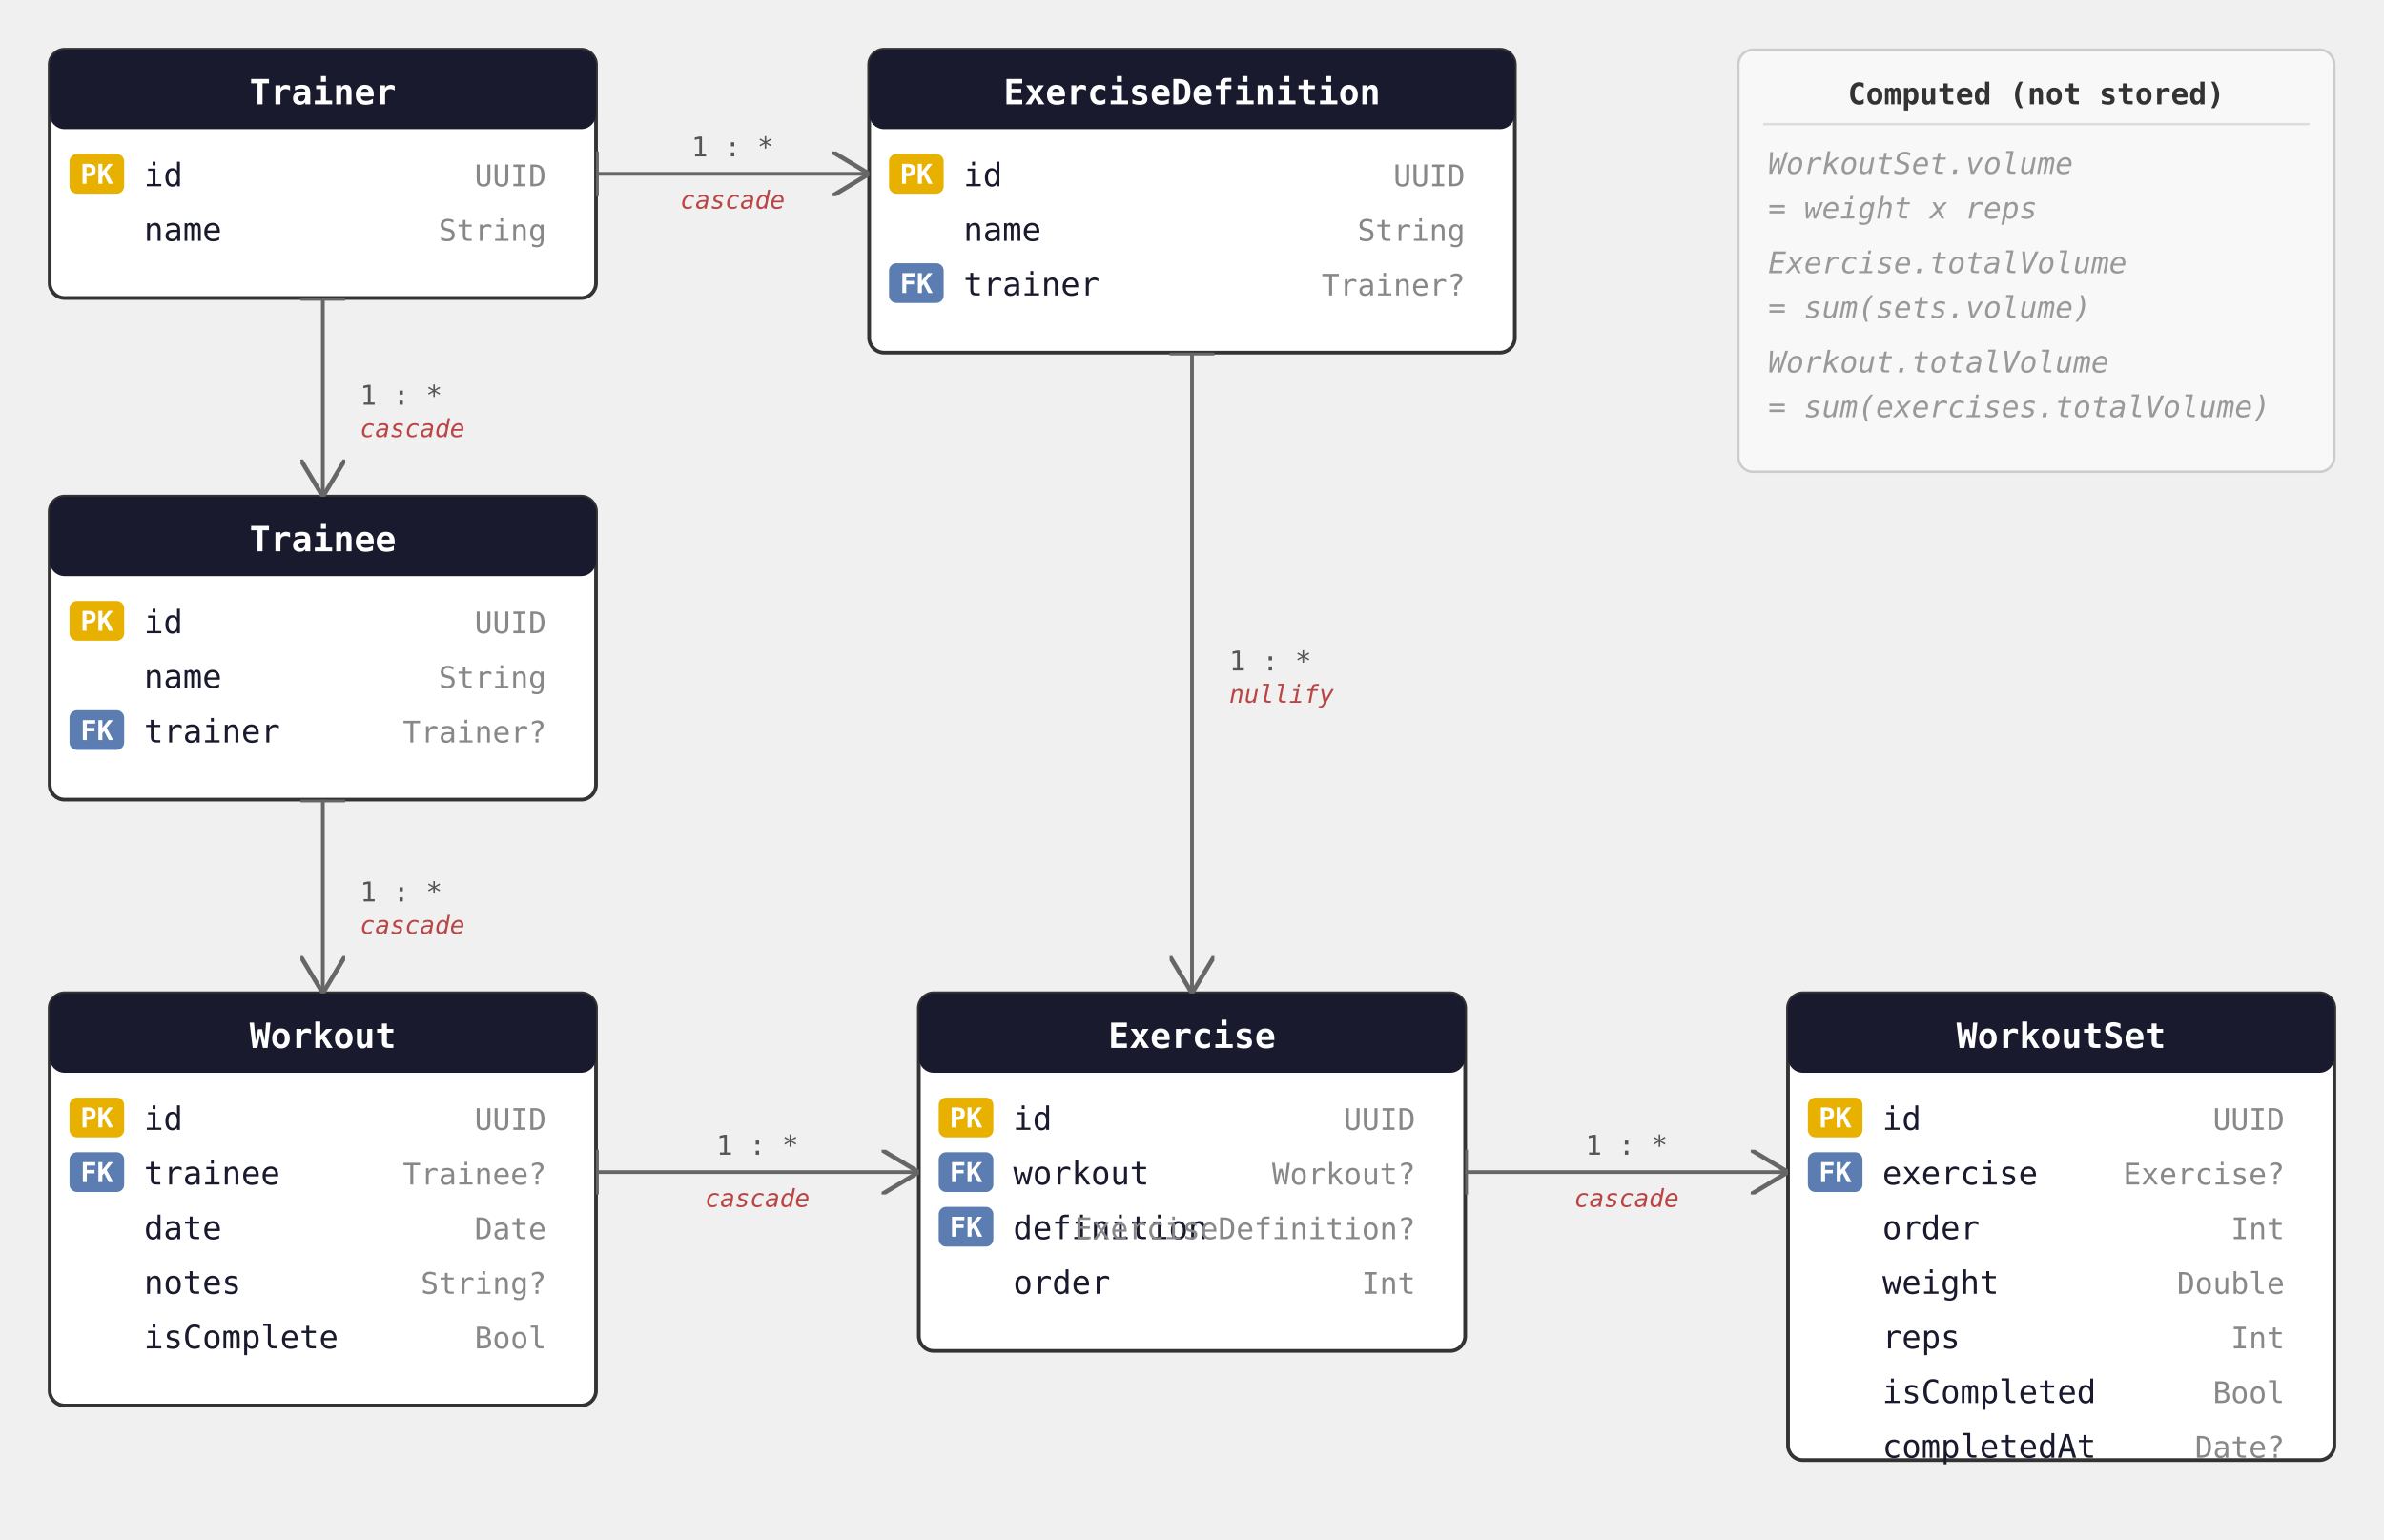
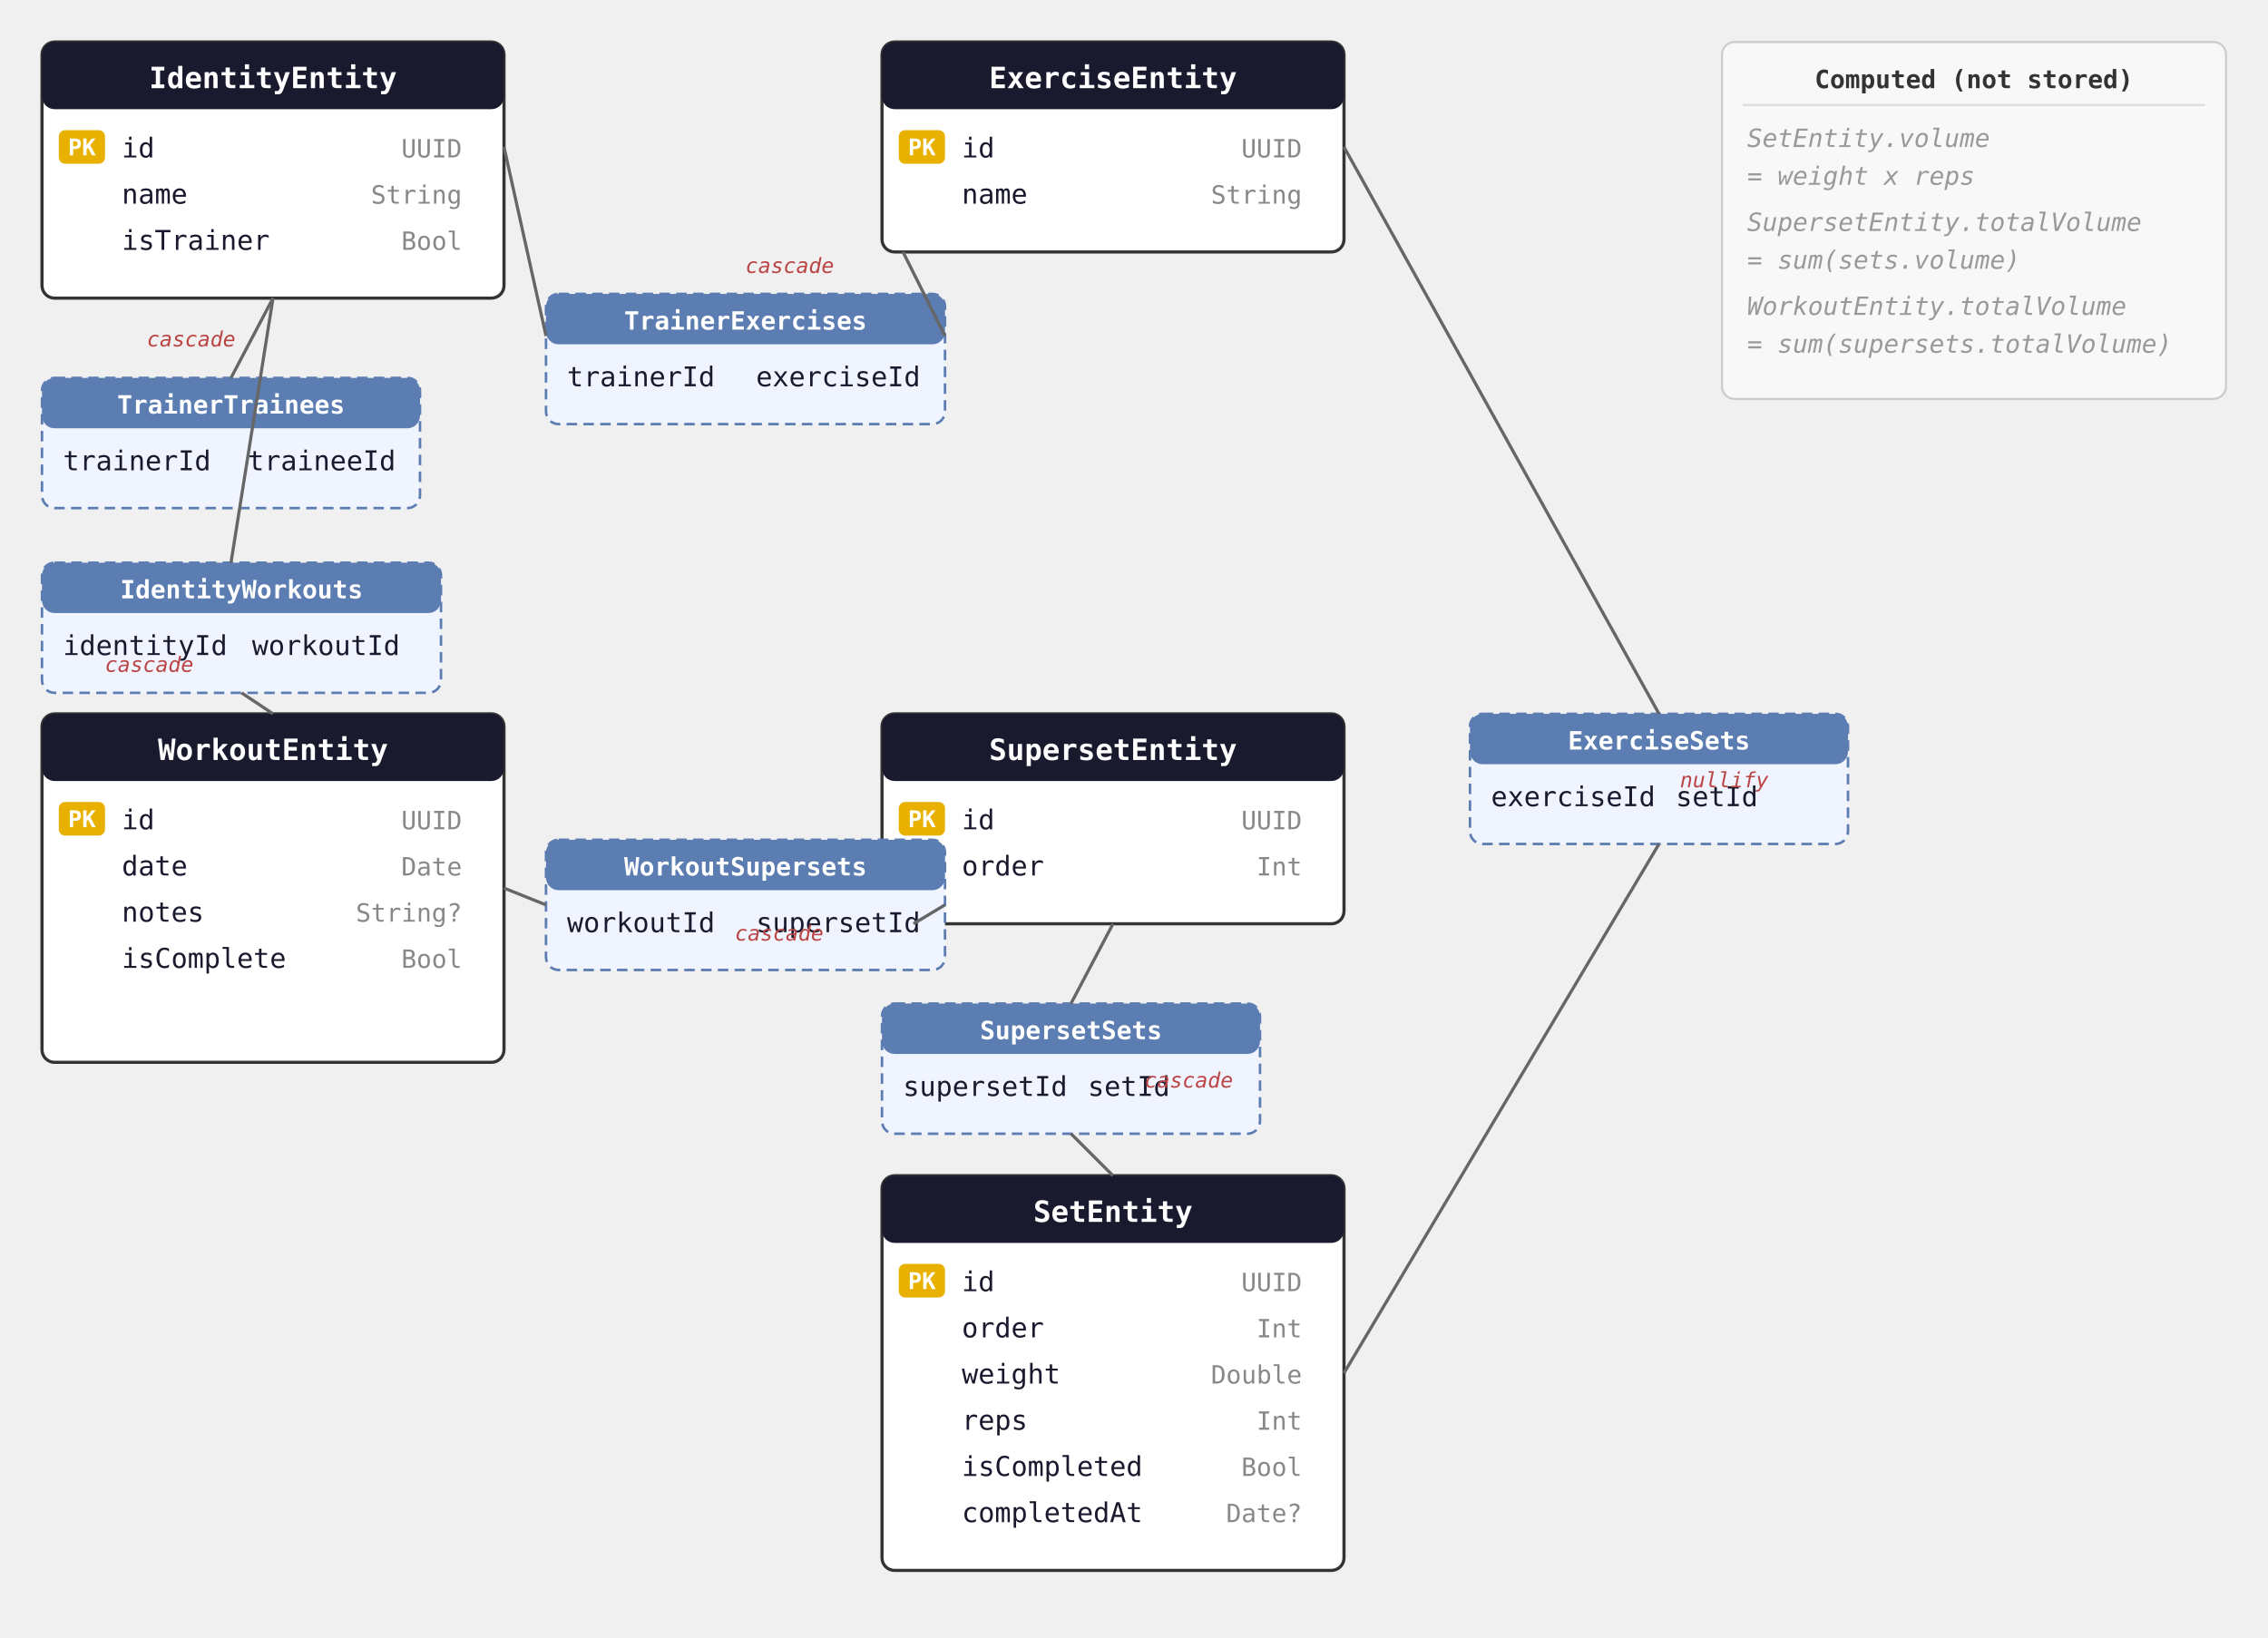
- <svg xmlns="http://www.w3.org/2000/svg" viewBox="0 0 960 620" font-family="'SF Mono','Menlo','Consolas',monospace" font-size="13">
+ <svg xmlns="http://www.w3.org/2000/svg" viewBox="0 0 1080 780" font-family="'SF Mono','Menlo','Consolas',monospace" font-size="13">
  <defs>
    <marker id="arrow" markerWidth="8" markerHeight="6" refX="8" refY="3" orient="auto">
      <path d="M0,0 L8,3 L0,6" fill="none" stroke="#666" stroke-width="1.2" />
    </marker>
    <marker id="one" markerWidth="1" markerHeight="12" refX="0" refY="6" orient="auto">
      <line x1="0" y1="0" x2="0" y2="12" stroke="#666" stroke-width="1.5" />
    </marker>
    <marker id="many" markerWidth="10" markerHeight="12" refX="10" refY="6" orient="auto">
      <path d="M10,6 L0,0 M10,6 L0,12" fill="none" stroke="#666" stroke-width="1.2" />
    </marker>
  </defs>
  <style>
    .entity-box { fill: #fff; stroke: #333; stroke-width: 1.5; rx: 6; }
    .entity-header { fill: #1a1a2e; rx: 6; }
    .entity-header-text { fill: #fff; font-weight: bold; font-size: 14px; }
+     .join-box { fill: #f0f4ff; stroke: #5b7db1; stroke-width: 1.2; rx: 6; stroke-dasharray: 5,3; }
+     .join-header { fill: #5b7db1; rx: 6; }
+     .join-header-text { fill: #fff; font-weight: bold; font-size: 12px; }
    .pk { fill: #e8b100; }
    .pk-text { font-weight: bold; font-size: 11px; fill: #fff; }
-     .fk { fill: #5b7db1; }
-     .fk-text { font-weight: bold; font-size: 11px; fill: #fff; }
    .col-name { fill: #1a1a2e; }
    .col-type { fill: #888; font-size: 12px; }
    .rel-line { stroke: #666; stroke-width: 1.5; fill: none; }
    .rel-label { font-size: 11px; fill: #555; }
    .delete-rule { font-size: 10px; fill: #b44; font-style: italic; }
    .computed { fill: #999; font-style: italic; font-size: 12px; }
  </style>
  <g transform="translate(20,20)">
-     <rect class="entity-box" width="220" height="100" />
-     <rect class="entity-header" width="220" height="32" />
-     <text class="entity-header-text" x="110" y="22" text-anchor="middle">Trainer</text>
+     <rect class="entity-box" width="220" height="122" />
+     <rect class="entity-header" width="220" height="32" />
+     <text class="entity-header-text" x="110" y="22" text-anchor="middle">IdentityEntity</text>
    <g transform="translate(0,44)">
      <rect class="pk" x="8" y="-2" width="22" height="16" rx="3" />
      <text class="pk-text" x="19" y="10" text-anchor="middle">PK</text>
      <text class="col-name" x="38" y="11">id</text>
      <text class="col-type" x="200" y="11" text-anchor="end">UUID</text>
    </g>
    <g transform="translate(0,66)">
      <text class="col-name" x="38" y="11">name</text>
      <text class="col-type" x="200" y="11" text-anchor="end">String</text>
    </g>
-   </g>
-   <g transform="translate(350,20)">
-     <rect class="entity-box" width="260" height="122" />
-     <rect class="entity-header" width="260" height="32" />
-     <text class="entity-header-text" x="130" y="22" text-anchor="middle">ExerciseDefinition</text>
-     <g transform="translate(0,44)">
-       <rect class="pk" x="8" y="-2" width="22" height="16" rx="3" />
-       <text class="pk-text" x="19" y="10" text-anchor="middle">PK</text>
-       <text class="col-name" x="38" y="11">id</text>
-       <text class="col-type" x="240" y="11" text-anchor="end">UUID</text>
-     </g>
-     <g transform="translate(0,66)">
-       <text class="col-name" x="38" y="11">name</text>
-       <text class="col-type" x="240" y="11" text-anchor="end">String</text>
-     </g>
    <g transform="translate(0,88)">
-       <rect class="fk" x="8" y="-2" width="22" height="16" rx="3" />
-       <text class="fk-text" x="19" y="10" text-anchor="middle">FK</text>
-       <text class="col-name" x="38" y="11">trainer</text>
-       <text class="col-type" x="240" y="11" text-anchor="end">Trainer?</text>
-     </g>
-   </g>
-   <g transform="translate(20,200)">
-     <rect class="entity-box" width="220" height="122" />
-     <rect class="entity-header" width="220" height="32" />
-     <text class="entity-header-text" x="110" y="22" text-anchor="middle">Trainee</text>
+       <text class="col-name" x="38" y="11">isTrainer</text>
+       <text class="col-type" x="200" y="11" text-anchor="end">Bool</text>
+     </g>
+   </g>
+   <g transform="translate(420,20)">
+     <rect class="entity-box" width="220" height="100" />
+     <rect class="entity-header" width="220" height="32" />
+     <text class="entity-header-text" x="110" y="22" text-anchor="middle">ExerciseEntity</text>
    <g transform="translate(0,44)">
      <rect class="pk" x="8" y="-2" width="22" height="16" rx="3" />
      <text class="pk-text" x="19" y="10" text-anchor="middle">PK</text>
      <text class="col-name" x="38" y="11">id</text>
      <text class="col-type" x="200" y="11" text-anchor="end">UUID</text>
    </g>
    <g transform="translate(0,66)">
      <text class="col-name" x="38" y="11">name</text>
      <text class="col-type" x="200" y="11" text-anchor="end">String</text>
    </g>
-     <g transform="translate(0,88)">
-       <rect class="fk" x="8" y="-2" width="22" height="16" rx="3" />
-       <text class="fk-text" x="19" y="10" text-anchor="middle">FK</text>
-       <text class="col-name" x="38" y="11">trainer</text>
-       <text class="col-type" x="200" y="11" text-anchor="end">Trainer?</text>
-     </g>
-   </g>
-   <g transform="translate(20,400)">
+   </g>
+   <g transform="translate(20,340)">
    <rect class="entity-box" width="220" height="166" />
    <rect class="entity-header" width="220" height="32" />
-     <text class="entity-header-text" x="110" y="22" text-anchor="middle">Workout</text>
-     <g transform="translate(0,44)">
-       <rect class="pk" x="8" y="-2" width="22" height="16" rx="3" />
-       <text class="pk-text" x="19" y="10" text-anchor="middle">PK</text>
-       <text class="col-name" x="38" y="11">id</text>
-       <text class="col-type" x="200" y="11" text-anchor="end">UUID</text>
-     </g>
-     <g transform="translate(0,66)">
-       <rect class="fk" x="8" y="-2" width="22" height="16" rx="3" />
-       <text class="fk-text" x="19" y="10" text-anchor="middle">FK</text>
-       <text class="col-name" x="38" y="11">trainee</text>
-       <text class="col-type" x="200" y="11" text-anchor="end">Trainee?</text>
-     </g>
-     <g transform="translate(0,88)">
+     <text class="entity-header-text" x="110" y="22" text-anchor="middle">WorkoutEntity</text>
+     <g transform="translate(0,44)">
+       <rect class="pk" x="8" y="-2" width="22" height="16" rx="3" />
+       <text class="pk-text" x="19" y="10" text-anchor="middle">PK</text>
+       <text class="col-name" x="38" y="11">id</text>
+       <text class="col-type" x="200" y="11" text-anchor="end">UUID</text>
+     </g>
+     <g transform="translate(0,66)">
      <text class="col-name" x="38" y="11">date</text>
      <text class="col-type" x="200" y="11" text-anchor="end">Date</text>
    </g>
-     <g transform="translate(0,110)">
+     <g transform="translate(0,88)">
      <text class="col-name" x="38" y="11">notes</text>
      <text class="col-type" x="200" y="11" text-anchor="end">String?</text>
    </g>
-     <g transform="translate(0,132)">
+     <g transform="translate(0,110)">
      <text class="col-name" x="38" y="11">isComplete</text>
      <text class="col-type" x="200" y="11" text-anchor="end">Bool</text>
    </g>
  </g>
-   <g transform="translate(370,400)">
-     <rect class="entity-box" width="220" height="144" />
-     <rect class="entity-header" width="220" height="32" />
-     <text class="entity-header-text" x="110" y="22" text-anchor="middle">Exercise</text>
-     <g transform="translate(0,44)">
-       <rect class="pk" x="8" y="-2" width="22" height="16" rx="3" />
-       <text class="pk-text" x="19" y="10" text-anchor="middle">PK</text>
-       <text class="col-name" x="38" y="11">id</text>
-       <text class="col-type" x="200" y="11" text-anchor="end">UUID</text>
-     </g>
-     <g transform="translate(0,66)">
-       <rect class="fk" x="8" y="-2" width="22" height="16" rx="3" />
-       <text class="fk-text" x="19" y="10" text-anchor="middle">FK</text>
-       <text class="col-name" x="38" y="11">workout</text>
-       <text class="col-type" x="200" y="11" text-anchor="end">Workout?</text>
-     </g>
-     <g transform="translate(0,88)">
-       <rect class="fk" x="8" y="-2" width="22" height="16" rx="3" />
-       <text class="fk-text" x="19" y="10" text-anchor="middle">FK</text>
-       <text class="col-name" x="38" y="11">definition</text>
-       <text class="col-type" x="200" y="11" text-anchor="end">ExerciseDefinition?</text>
-     </g>
-     <g transform="translate(0,110)">
+   <g transform="translate(420,340)">
+     <rect class="entity-box" width="220" height="100" />
+     <rect class="entity-header" width="220" height="32" />
+     <text class="entity-header-text" x="110" y="22" text-anchor="middle">SupersetEntity</text>
+     <g transform="translate(0,44)">
+       <rect class="pk" x="8" y="-2" width="22" height="16" rx="3" />
+       <text class="pk-text" x="19" y="10" text-anchor="middle">PK</text>
+       <text class="col-name" x="38" y="11">id</text>
+       <text class="col-type" x="200" y="11" text-anchor="end">UUID</text>
+     </g>
+     <g transform="translate(0,66)">
      <text class="col-name" x="38" y="11">order</text>
      <text class="col-type" x="200" y="11" text-anchor="end">Int</text>
    </g>
  </g>
-   <g transform="translate(720,400)">
+   <g transform="translate(420,560)">
    <rect class="entity-box" width="220" height="188" />
    <rect class="entity-header" width="220" height="32" />
-     <text class="entity-header-text" x="110" y="22" text-anchor="middle">WorkoutSet</text>
-     <g transform="translate(0,44)">
-       <rect class="pk" x="8" y="-2" width="22" height="16" rx="3" />
-       <text class="pk-text" x="19" y="10" text-anchor="middle">PK</text>
-       <text class="col-name" x="38" y="11">id</text>
-       <text class="col-type" x="200" y="11" text-anchor="end">UUID</text>
-     </g>
-     <g transform="translate(0,66)">
-       <rect class="fk" x="8" y="-2" width="22" height="16" rx="3" />
-       <text class="fk-text" x="19" y="10" text-anchor="middle">FK</text>
-       <text class="col-name" x="38" y="11">exercise</text>
-       <text class="col-type" x="200" y="11" text-anchor="end">Exercise?</text>
-     </g>
-     <g transform="translate(0,88)">
+     <text class="entity-header-text" x="110" y="22" text-anchor="middle">SetEntity</text>
+     <g transform="translate(0,44)">
+       <rect class="pk" x="8" y="-2" width="22" height="16" rx="3" />
+       <text class="pk-text" x="19" y="10" text-anchor="middle">PK</text>
+       <text class="col-name" x="38" y="11">id</text>
+       <text class="col-type" x="200" y="11" text-anchor="end">UUID</text>
+     </g>
+     <g transform="translate(0,66)">
      <text class="col-name" x="38" y="11">order</text>
      <text class="col-type" x="200" y="11" text-anchor="end">Int</text>
    </g>
-     <g transform="translate(0,110)">
+     <g transform="translate(0,88)">
      <text class="col-name" x="38" y="11">weight</text>
      <text class="col-type" x="200" y="11" text-anchor="end">Double</text>
    </g>
-     <g transform="translate(0,132)">
+     <g transform="translate(0,110)">
      <text class="col-name" x="38" y="11">reps</text>
      <text class="col-type" x="200" y="11" text-anchor="end">Int</text>
    </g>
-     <g transform="translate(0,154)">
+     <g transform="translate(0,132)">
      <text class="col-name" x="38" y="11">isCompleted</text>
      <text class="col-type" x="200" y="11" text-anchor="end">Bool</text>
    </g>
-     <g transform="translate(0,176)">
+     <g transform="translate(0,154)">
      <text class="col-name" x="38" y="11">completedAt</text>
      <text class="col-type" x="200" y="11" text-anchor="end">Date?</text>
    </g>
  </g>
-   <line class="rel-line" x1="240" y1="70" x2="350" y2="70" marker-start="url(#one)" marker-end="url(#many)" />
-   <text class="rel-label" x="295" y="63" text-anchor="middle">1 : *</text>
-   <text class="delete-rule" x="295" y="84" text-anchor="middle">cascade</text>
-   <line class="rel-line" x1="130" y1="120" x2="130" y2="200" marker-start="url(#one)" marker-end="url(#many)" />
-   <text class="rel-label" x="145" y="163" text-anchor="start">1 : *</text>
-   <text class="delete-rule" x="145" y="176" text-anchor="start">cascade</text>
-   <line class="rel-line" x1="130" y1="322" x2="130" y2="400" marker-start="url(#one)" marker-end="url(#many)" />
-   <text class="rel-label" x="145" y="363" text-anchor="start">1 : *</text>
-   <text class="delete-rule" x="145" y="376" text-anchor="start">cascade</text>
-   <line class="rel-line" x1="240" y1="472" x2="370" y2="472" marker-start="url(#one)" marker-end="url(#many)" />
-   <text class="rel-label" x="305" y="465" text-anchor="middle">1 : *</text>
-   <text class="delete-rule" x="305" y="486" text-anchor="middle">cascade</text>
-   <line class="rel-line" x1="480" y1="142" x2="480" y2="400" marker-start="url(#one)" marker-end="url(#many)" />
-   <text class="rel-label" x="495" y="270" text-anchor="start">1 : *</text>
-   <text class="delete-rule" x="495" y="283" text-anchor="start">nullify</text>
-   <line class="rel-line" x1="590" y1="472" x2="720" y2="472" marker-start="url(#one)" marker-end="url(#many)" />
-   <text class="rel-label" x="655" y="465" text-anchor="middle">1 : *</text>
-   <text class="delete-rule" x="655" y="486" text-anchor="middle">cascade</text>
-   <g transform="translate(700,20)">
+   <g transform="translate(20,180)">
+     <rect class="join-box" width="180" height="62" />
+     <rect class="join-header" width="180" height="24" />
+     <text class="join-header-text" x="90" y="17" text-anchor="middle">TrainerTrainees</text>
+     <text class="col-name" x="10" y="44">trainerId</text>
+     <text class="col-name" x="98" y="44">traineeId</text>
+   </g>
+   <g transform="translate(260,140)">
+     <rect class="join-box" width="190" height="62" />
+     <rect class="join-header" width="190" height="24" />
+     <text class="join-header-text" x="95" y="17" text-anchor="middle">TrainerExercises</text>
+     <text class="col-name" x="10" y="44">trainerId</text>
+     <text class="col-name" x="100" y="44">exerciseId</text>
+   </g>
+   <g transform="translate(20,268)">
+     <rect class="join-box" width="190" height="62" />
+     <rect class="join-header" width="190" height="24" />
+     <text class="join-header-text" x="95" y="17" text-anchor="middle">IdentityWorkouts</text>
+     <text class="col-name" x="10" y="44">identityId</text>
+     <text class="col-name" x="100" y="44">workoutId</text>
+   </g>
+   <g transform="translate(260,400)">
+     <rect class="join-box" width="190" height="62" />
+     <rect class="join-header" width="190" height="24" />
+     <text class="join-header-text" x="95" y="17" text-anchor="middle">WorkoutSupersets</text>
+     <text class="col-name" x="10" y="44">workoutId</text>
+     <text class="col-name" x="100" y="44">supersetId</text>
+   </g>
+   <g transform="translate(420,478)">
+     <rect class="join-box" width="180" height="62" />
+     <rect class="join-header" width="180" height="24" />
+     <text class="join-header-text" x="90" y="17" text-anchor="middle">SupersetSets</text>
+     <text class="col-name" x="10" y="44">supersetId</text>
+     <text class="col-name" x="98" y="44">setId</text>
+   </g>
+   <g transform="translate(700,340)">
+     <rect class="join-box" width="180" height="62" />
+     <rect class="join-header" width="180" height="24" />
+     <text class="join-header-text" x="90" y="17" text-anchor="middle">ExerciseSets</text>
+     <text class="col-name" x="10" y="44">exerciseId</text>
+     <text class="col-name" x="98" y="44">setId</text>
+   </g>
+   <line class="rel-line" x1="130" y1="142" x2="110" y2="180" />
+   <text class="delete-rule" x="70" y="165">cascade</text>
+   <line class="rel-line" x1="240" y1="70" x2="260" y2="160" />
+   <line class="rel-line" x1="450" y1="160" x2="430" y2="120" />
+   <text class="delete-rule" x="355" y="130">cascade</text>
+   <line class="rel-line" x1="130" y1="142" x2="110" y2="268" />
+   <line class="rel-line" x1="115" y1="330" x2="130" y2="340" />
+   <text class="delete-rule" x="50" y="320">cascade</text>
+   <line class="rel-line" x1="240" y1="423" x2="260" y2="431" />
+   <line class="rel-line" x1="450" y1="431" x2="435" y2="440" />
+   <text class="delete-rule" x="350" y="448">cascade</text>
+   <line class="rel-line" x1="530" y1="440" x2="510" y2="478" />
+   <line class="rel-line" x1="510" y1="540" x2="530" y2="560" />
+   <text class="delete-rule" x="545" y="518">cascade</text>
+   <line class="rel-line" x1="640" y1="70" x2="790" y2="340" />
+   <line class="rel-line" x1="790" y1="402" x2="640" y2="654" />
+   <text class="delete-rule" x="800" y="375">nullify</text>
+   <g transform="translate(820,20)">
    <rect x="0" y="0" width="240" height="170" rx="6" fill="#f8f8f8" stroke="#ccc" stroke-width="1" />
    <text x="120" y="22" text-anchor="middle" font-weight="bold" font-size="12" fill="#333">Computed (not stored)</text>
    <line x1="10" y1="30" x2="230" y2="30" stroke="#ddd" />
-     <text class="computed" x="12" y="50">WorkoutSet.volume</text>
+     <text class="computed" x="12" y="50">SetEntity.volume</text>
    <text class="computed" x="12" y="68">  = weight x reps</text>
-     <text class="computed" x="12" y="90">Exercise.totalVolume</text>
+     <text class="computed" x="12" y="90">SupersetEntity.totalVolume</text>
    <text class="computed" x="12" y="108">  = sum(sets.volume)</text>
-     <text class="computed" x="12" y="130">Workout.totalVolume</text>
-     <text class="computed" x="12" y="148">  = sum(exercises.totalVolume)</text>
+     <text class="computed" x="12" y="130">WorkoutEntity.totalVolume</text>
+     <text class="computed" x="12" y="148">  = sum(supersets.totalVolume)</text>
  </g>
</svg>
